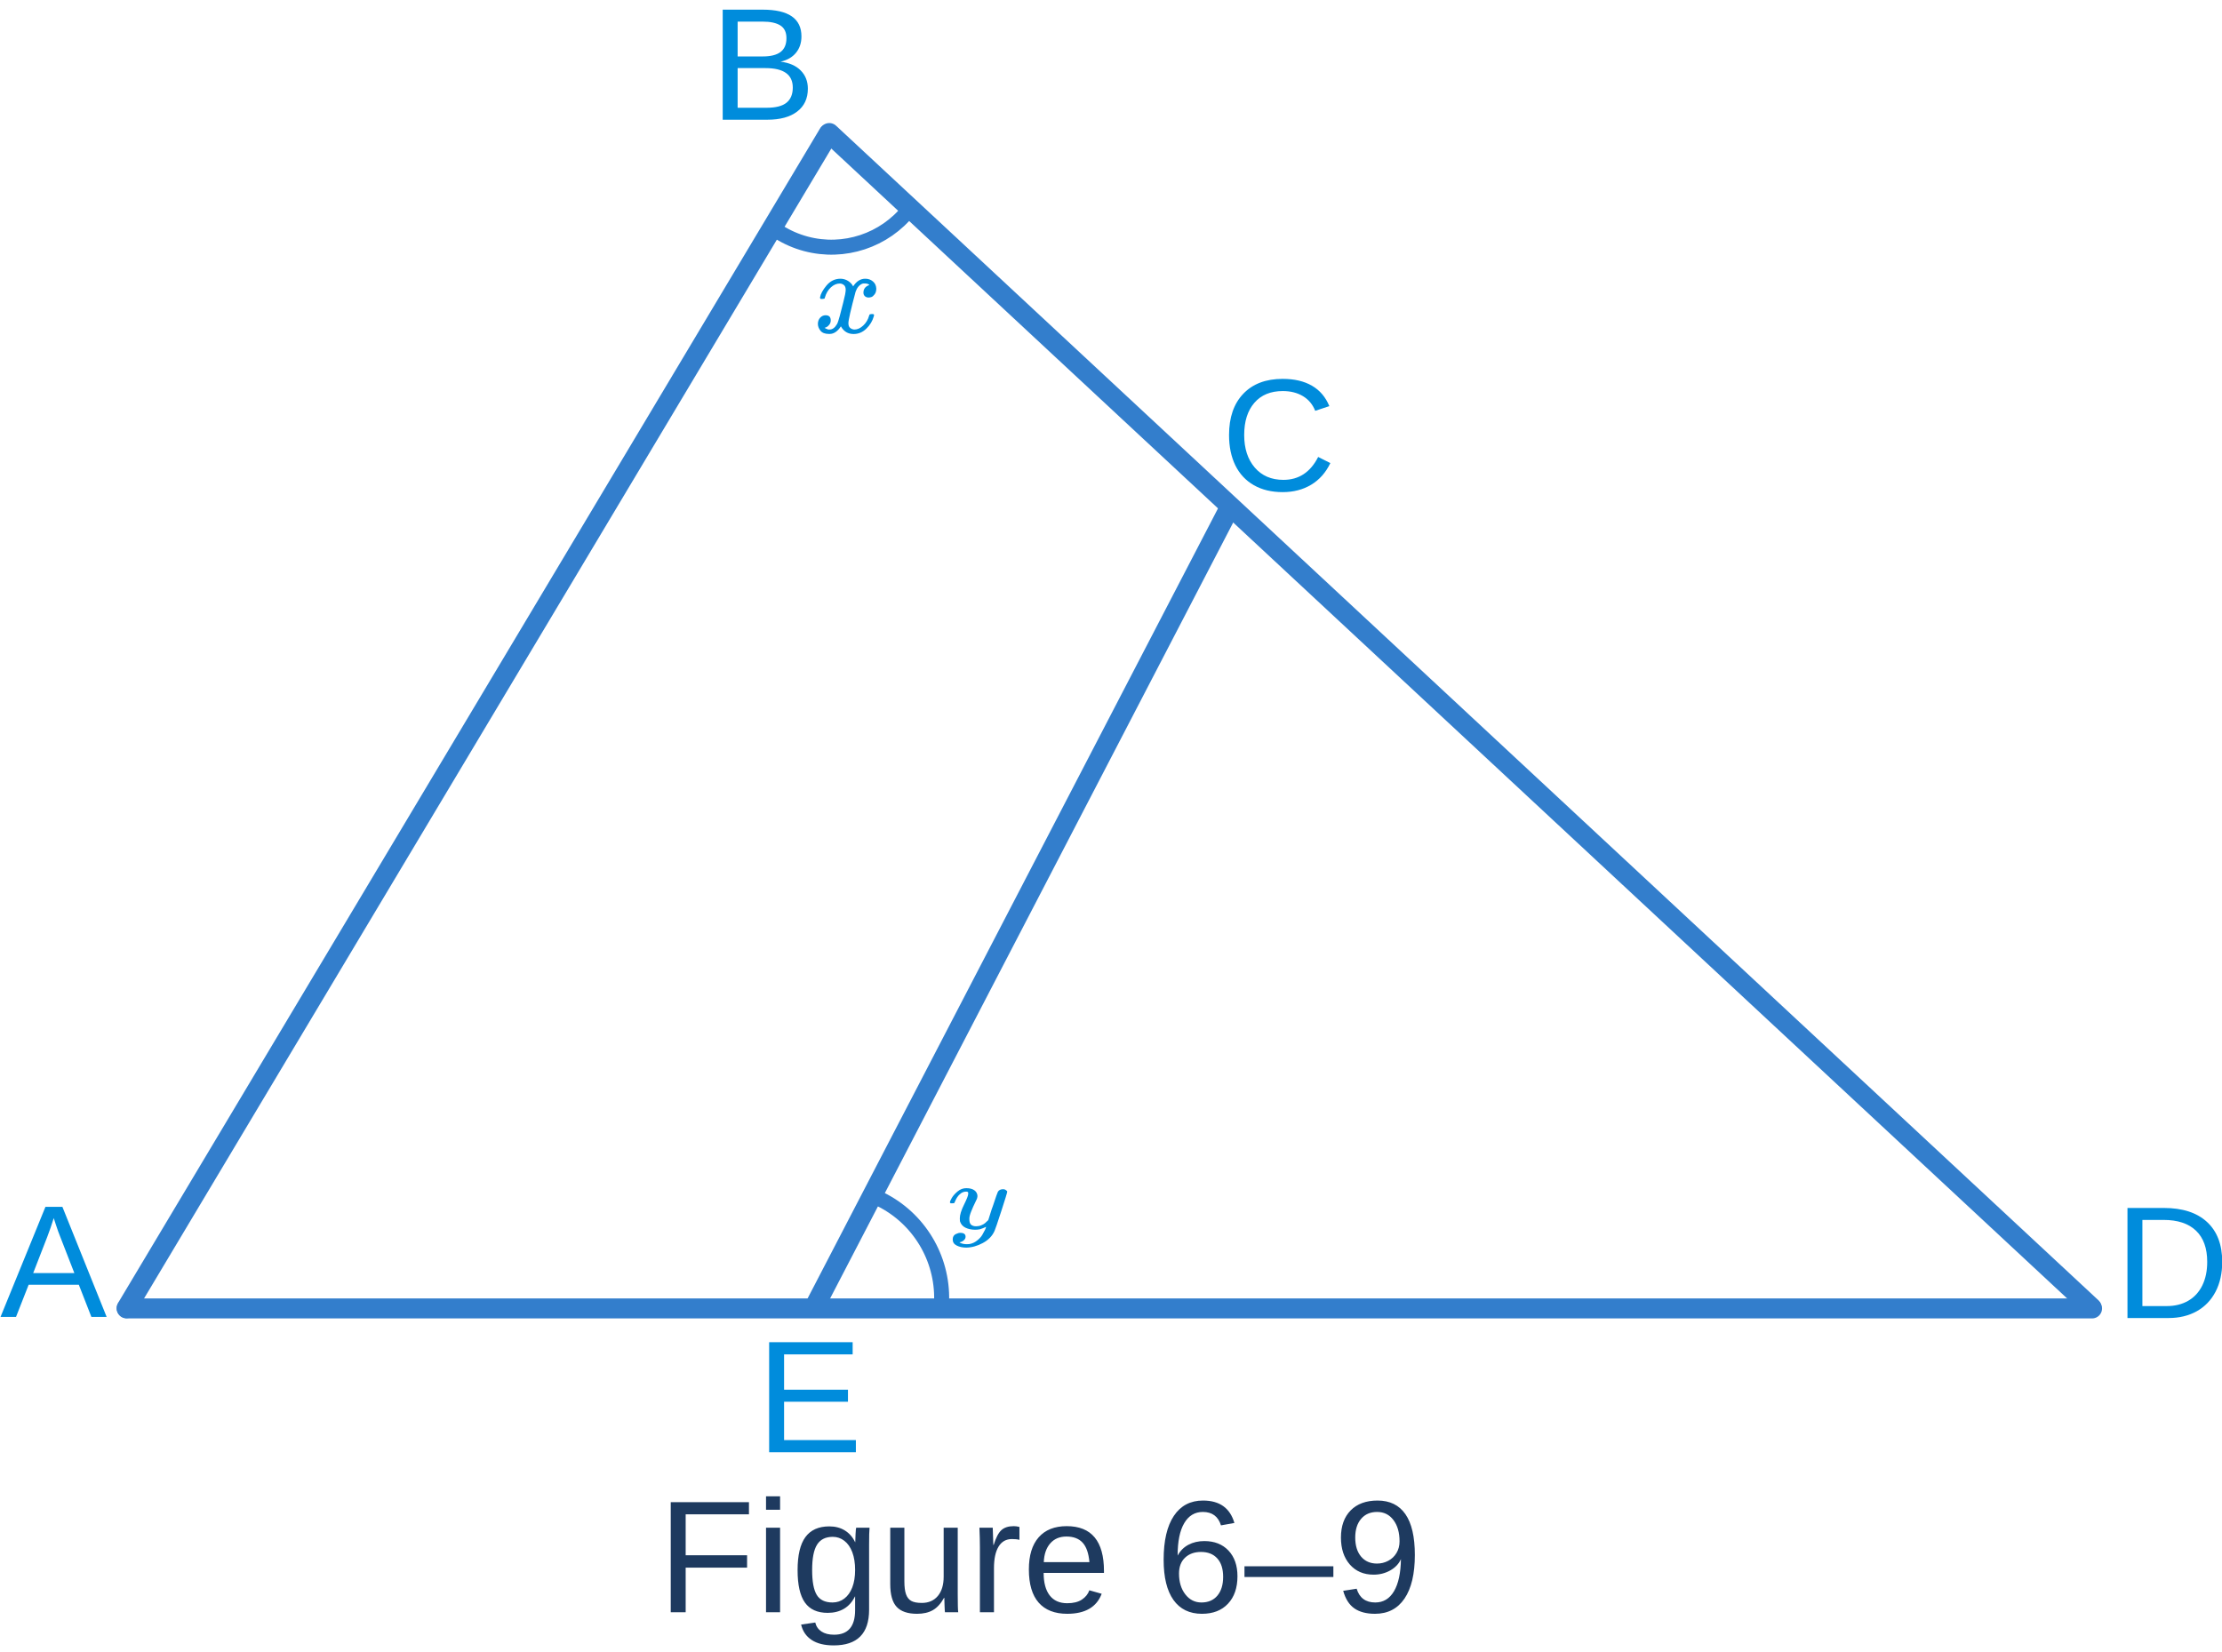
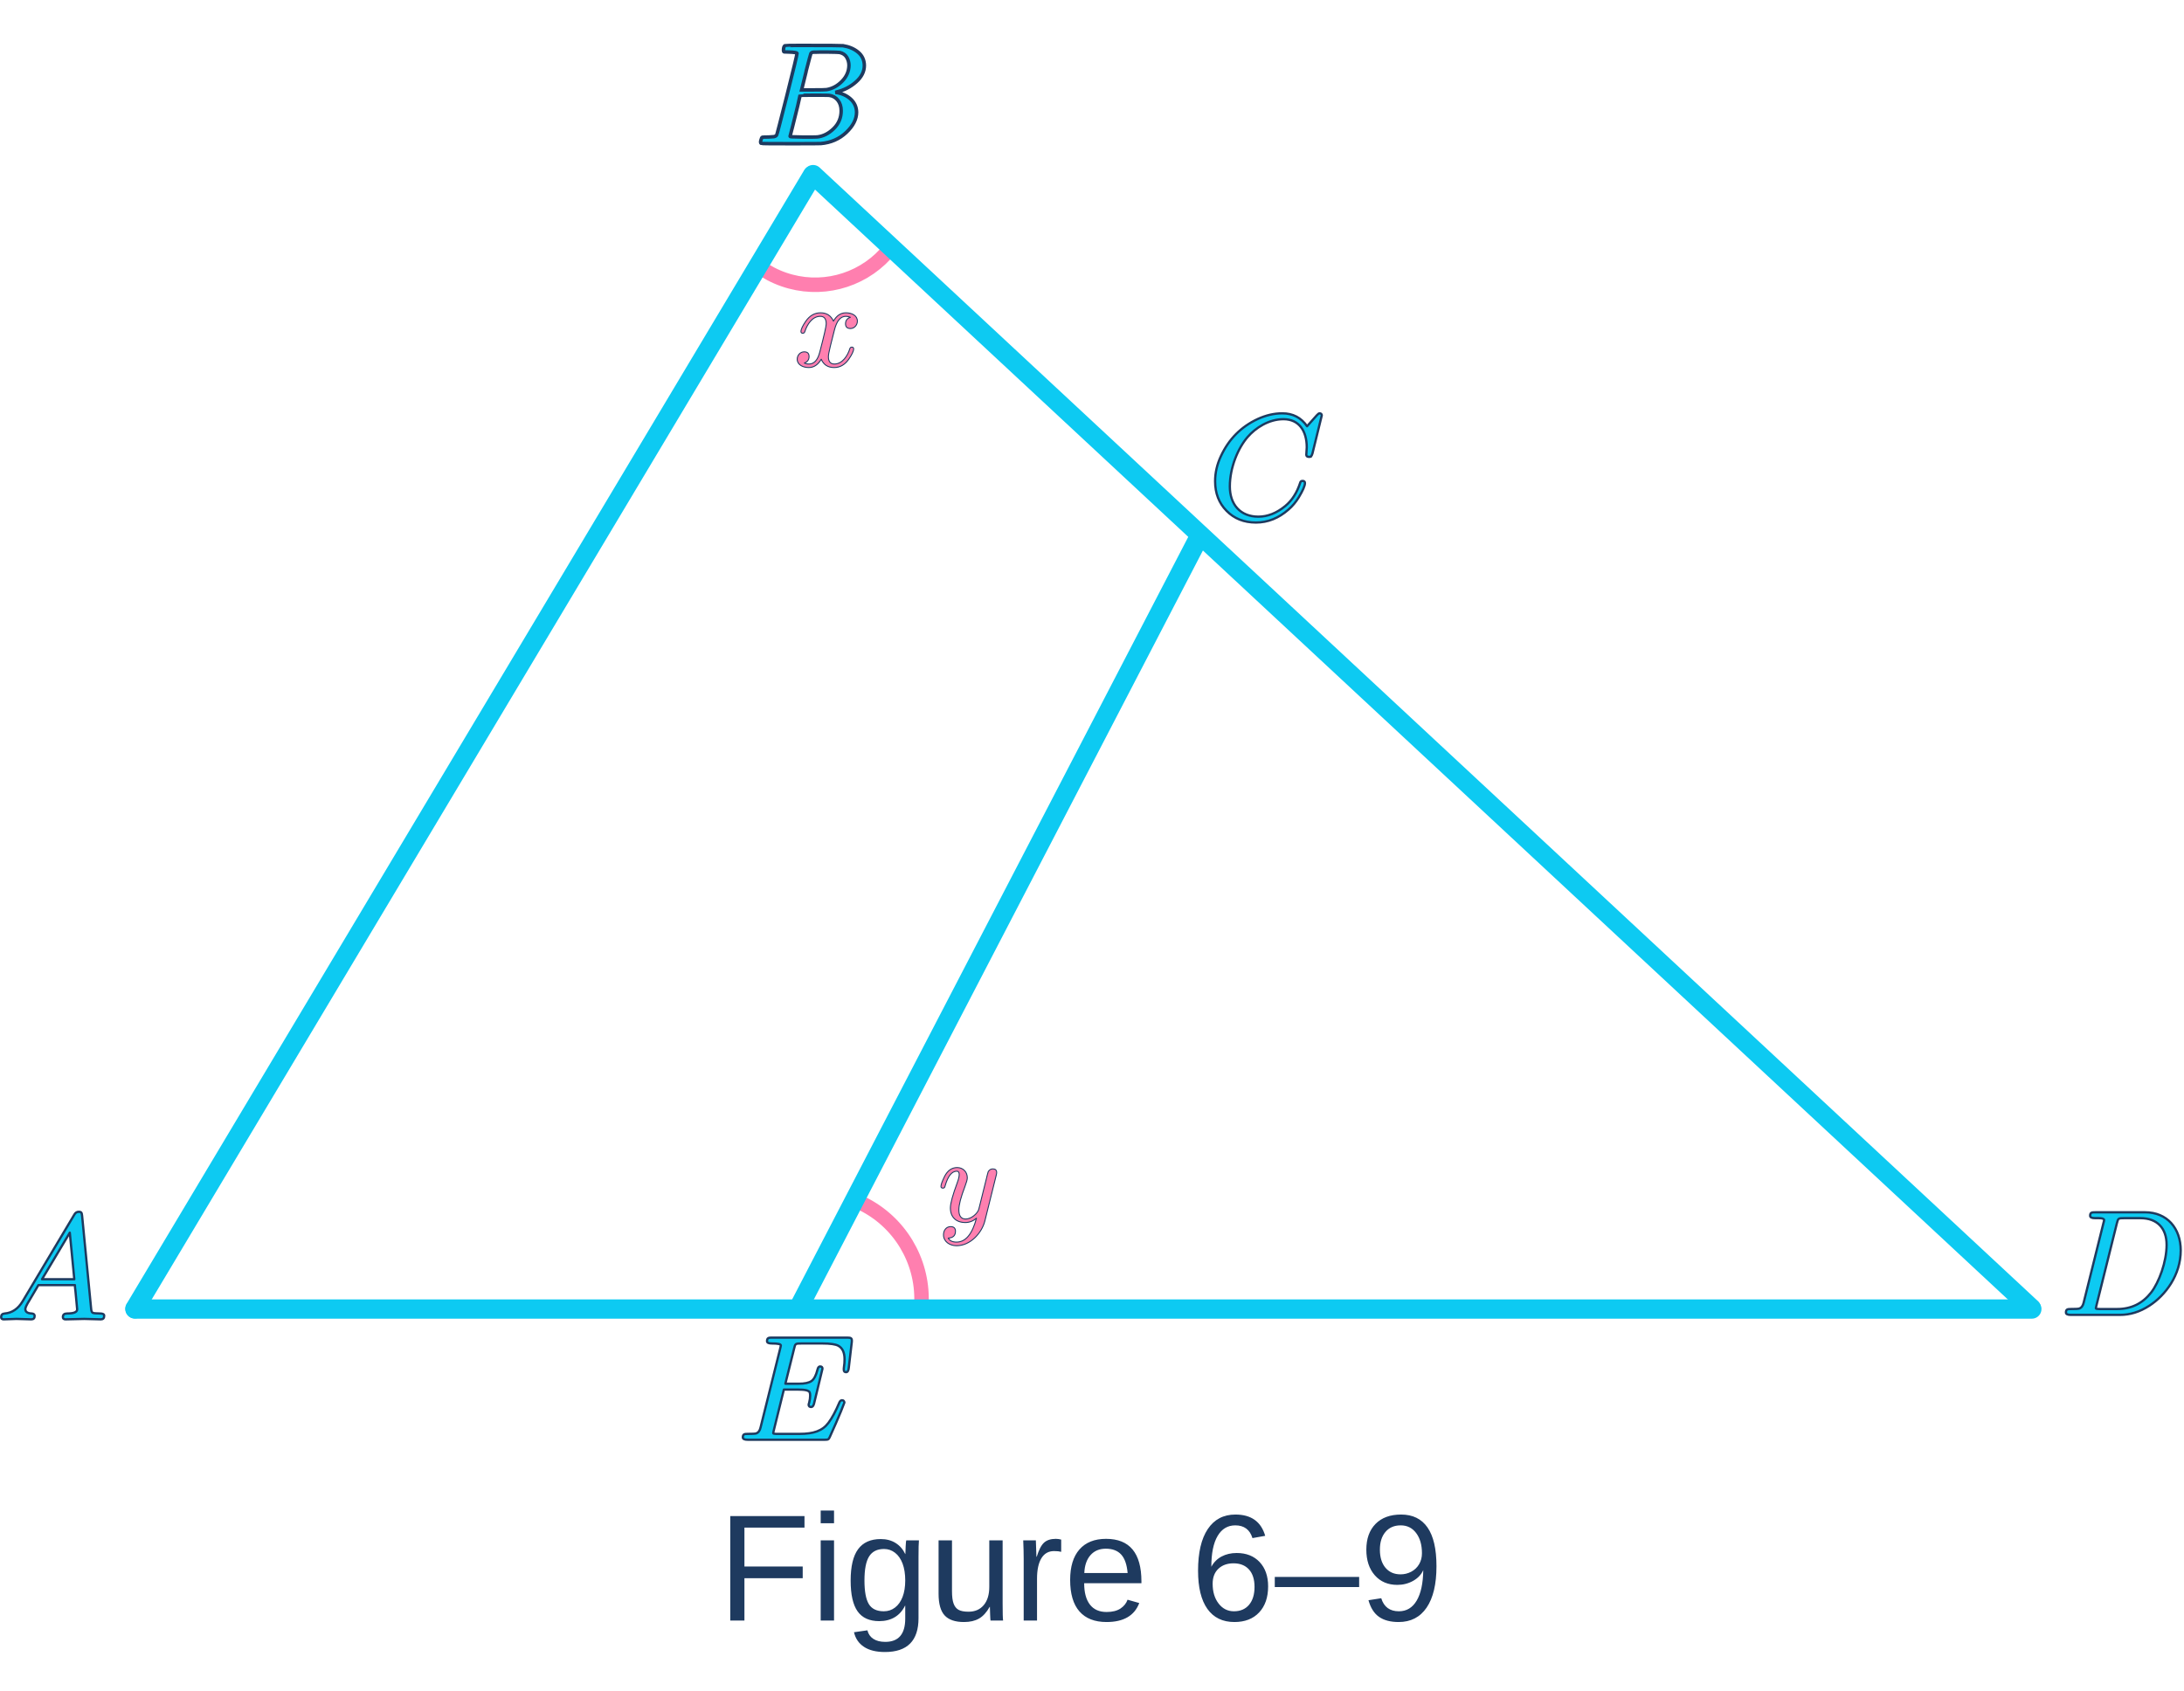
- <svg xmlns="http://www.w3.org/2000/svg" width="226" height="168" viewBox="0 0 926 684" version="1.1" xml:space="preserve" style="fill-rule:evenodd;clip-rule:evenodd;stroke-linecap:round;stroke-linejoin:round;stroke-miterlimit:1.5;">
-   <path id="MJX-63-TEX-I-1D465" d="M341.746,121.778c0.226,-1.411 1.129,-3.075 2.68,-4.937c1.552,-1.862 3.498,-2.821 5.783,-2.849c1.157,0 2.229,0.31 3.188,0.903c0.959,0.592 1.693,1.382 2.144,2.285c1.411,-2.144 3.075,-3.188 5.05,-3.188c1.241,0 2.285,0.367 3.187,1.128c0.903,0.762 1.354,1.749 1.411,2.991c-0,0.987 -0.226,1.777 -0.705,2.398c-0.48,0.62 -0.903,0.987 -1.354,1.128c-0.452,0.141 -0.819,0.197 -1.157,0.197c-0.621,0 -1.157,-0.197 -1.552,-0.564c-0.395,-0.367 -0.592,-0.874 -0.592,-1.467c-0,-1.551 0.818,-2.623 2.482,-3.187c-0.366,-0.452 -1.043,-0.649 -2.002,-0.649c-0.424,-0 -0.762,0.028 -0.96,0.113c-1.269,0.536 -2.2,1.664 -2.792,3.357c-2.003,7.475 -2.991,11.848 -2.991,13.089c0,0.959 0.254,1.636 0.79,2.031c0.536,0.395 1.1,0.621 1.749,0.621c1.242,-0 2.455,-0.565 3.639,-1.665c1.185,-1.1 2.003,-2.482 2.455,-4.118c0.112,-0.339 0.197,-0.536 0.31,-0.565c0.113,-0.028 0.367,-0.056 0.79,-0.112l0.197,-0c0.508,-0 0.762,0.141 0.762,0.395c-0,0.028 -0.028,0.225 -0.113,0.564c-0.536,1.918 -1.551,3.639 -3.103,5.134c-1.523,1.495 -3.301,2.229 -5.332,2.229c-2.341,-0 -4.09,-1.072 -5.275,-3.188c-1.354,2.087 -2.934,3.159 -4.683,3.159l-0.31,0c-1.636,0 -2.793,-0.451 -3.498,-1.326c-0.705,-0.874 -1.072,-1.805 -1.1,-2.792c-0,-1.072 0.31,-1.975 0.959,-2.652c0.62,-0.677 1.382,-1.016 2.257,-1.016c1.438,0 2.144,0.706 2.144,2.144c-0,0.677 -0.198,1.27 -0.593,1.778c-0.395,0.507 -0.79,0.846 -1.156,1.015c-0.367,0.169 -0.593,0.254 -0.649,0.254l-0.141,0.056c-0,0 0.113,0.113 0.31,0.198c0.197,0.085 0.48,0.226 0.79,0.367c0.31,0.141 0.649,0.197 0.959,0.141c1.185,-0 2.229,-0.762 3.103,-2.285c0.31,-0.536 0.677,-1.693 1.157,-3.442c0.479,-1.749 0.931,-3.583 1.41,-5.473c0.48,-1.89 0.734,-3.018 0.79,-3.357c0.169,-0.902 0.254,-1.579 0.254,-1.974c-0,-0.959 -0.254,-1.636 -0.762,-2.031c-0.507,-0.395 -1.072,-0.621 -1.692,-0.621c-1.326,-0 -2.567,0.536 -3.752,1.636c-1.157,1.072 -1.975,2.483 -2.454,4.175c-0.057,0.311 -0.141,0.48 -0.254,0.508c-0.113,0.028 -0.367,0.056 -0.79,0.113l-0.705,-0c-0.198,-0.198 -0.311,-0.395 -0.311,-0.564l0.028,-0.085Z" style="fill:#008cdc;fill-rule:nonzero;" />
-   <path id="MJX-63-TEX-I-1D466" d="M395.877,498.996c-0,-0.367 0.254,-0.96 0.761,-1.834c0.508,-0.875 1.298,-1.777 2.398,-2.708c1.1,-0.931 2.342,-1.411 3.724,-1.383c1.382,0 2.482,0.283 3.3,0.875c0.818,0.592 1.27,1.41 1.298,2.454c-0.056,0.48 -0.113,0.762 -0.141,0.818c-0,0.085 -0.254,0.677 -0.79,1.749c-0.536,1.072 -1.1,2.342 -1.664,3.724c-0.564,1.382 -0.847,2.482 -0.79,3.301c-0,1.1 0.226,1.861 0.705,2.285c0.48,0.423 1.157,0.677 2.116,0.677c0.762,-0 1.495,-0.141 2.144,-0.424c0.677,-0.282 1.185,-0.564 1.551,-0.874c0.367,-0.31 0.818,-0.734 1.354,-1.269c0,-0 0.085,-0.283 0.254,-0.762c0.17,-0.48 0.395,-1.241 0.706,-2.257c0.31,-1.016 0.62,-1.975 0.959,-2.821c1.269,-3.836 1.974,-5.839 2.115,-6.009c0.424,-0.677 1.157,-1.043 2.144,-1.043c0.424,-0 0.79,0.084 1.044,0.282c0.254,0.197 0.452,0.338 0.564,0.451c0.113,0.113 0.141,0.254 0.113,0.339c0,0.338 -0.818,3.018 -2.454,8.039c-1.636,5.022 -2.567,7.786 -2.821,8.266c-0.931,2.116 -2.567,3.808 -4.88,5.049c-2.314,1.242 -4.627,1.891 -6.912,1.919c-1.495,-0 -2.821,-0.282 -3.949,-0.847c-1.129,-0.564 -1.693,-1.41 -1.693,-2.538c0,-0.565 0.113,-1.044 0.339,-1.411c0.225,-0.367 0.564,-0.677 0.959,-0.846c0.395,-0.17 0.733,-0.311 1.015,-0.395c0.283,-0.085 0.565,-0.113 0.847,-0.113c1.467,-0 2.2,0.536 2.2,1.608c0,0.508 -0.197,0.959 -0.592,1.354c-0.395,0.395 -0.79,0.649 -1.157,0.762c-0.367,0.113 -0.592,0.197 -0.649,0.197l-0.141,0c0.057,0.169 0.395,0.31 0.959,0.508c0.565,0.169 1.129,0.282 1.693,0.282l0.395,0c0.564,0 1.015,0 1.298,-0.085c1.1,-0.225 2.115,-0.705 3.046,-1.467c0.931,-0.733 1.665,-1.523 2.144,-2.369c0.48,-0.846 0.875,-1.552 1.157,-2.144c0.254,-0.593 0.395,-0.959 0.395,-1.157l-0.311,0.141c-0.197,0.113 -0.507,0.254 -0.959,0.423c-0.423,0.17 -0.874,0.339 -1.297,0.452c-0.677,0.141 -1.326,0.197 -1.947,0.197c-1.551,0 -2.906,-0.282 -4.062,-0.846c-1.157,-0.564 -1.947,-1.467 -2.313,-2.708c-0.029,-0.169 -0.057,-0.564 -0.057,-1.185c0,-1.467 0.593,-3.357 1.749,-5.698c1.157,-2.342 1.749,-3.837 1.749,-4.486l0,-0.536c0,0 -0.056,-0.169 -0.197,-0.282c-0.141,-0.113 -0.31,-0.141 -0.564,-0.141l-0.198,0c-0.762,0 -1.467,0.254 -2.116,0.734c-0.648,0.479 -1.128,1.015 -1.495,1.579c-0.366,0.565 -0.649,1.101 -0.846,1.608c-0.197,0.508 -0.339,0.79 -0.395,0.847c-0.056,0.056 -0.338,0.084 -0.79,0.084l-0.705,0c-0.198,-0.141 -0.31,-0.282 -0.31,-0.338l-0,-0.028Z" style="fill:#008cdc;fill-rule:nonzero;" />
-   <path d="M340.73,48.128l523.463,494.406" style="fill:none;fill-rule:nonzero;" />
-   <path d="M340.73,48.128l-269.038,490.428" style="fill:none;fill-rule:nonzero;" />
+ <svg xmlns="http://www.w3.org/2000/svg" width="226" height="175" viewBox="0 0 959 709" version="1.1" xml:space="preserve" style="fill-rule:evenodd;clip-rule:evenodd;stroke-linecap:round;stroke-linejoin:round;stroke-miterlimit:1.5;">
+   <g transform="matrix(66.6667,0,0,66.6667,633.909,694.906)">
+     </g>
+   <text x="315.192px" y="694.906px" style="font-family:'ArialMT', 'Arial', sans-serif;font-size:66.667px;fill:#1e3a5f;">Figure 6–9</text>
+   <path d="M352.076,54.659l532.32,502.771" style="fill:none;fill-rule:nonzero;" />
+   <path d="M352.076,54.659l-273.589,498.725" style="fill:none;fill-rule:nonzero;" />
+   <path d="M528.933,221.704l-175.795,339.369" style="fill:none;fill-rule:nonzero;" />
+   <path d="M335.693,101.897c3.527,2.204 7.361,3.87 11.378,4.947c16.166,4.331 33.361,-1.355 43.756,-14.472c-10.395,13.117 -27.59,18.803 -43.756,14.472c-4.017,-1.077 -7.851,-2.743 -11.378,-4.947Z" style="fill:none;stroke:#ff7faf;stroke-width:6.36px;" />
+   <path d="M404.635,554.914c0.498,-18.232 -9.673,-35.082 -26.036,-43.135c16.363,8.053 26.534,24.903 26.036,43.135Z" style="fill:none;stroke:#ff7faf;stroke-width:6.36px;" />
+   <path d="M891.907,557.656l-534.882,-497.762" style="fill:none;stroke:#0dcaf2;stroke-width:8.47px;" />
+   <path d="M351.615,555.771l174.856,-336.652" style="fill:none;stroke:#0dcaf2;stroke-width:8.47px;" />
+   <path d="M356.66,60.263l-297.425,497.723" style="fill:none;stroke:#0dcaf2;stroke-width:8.47px;" />
+   <path d="M892.177,558.101l-832.896,-0" style="fill:none;stroke:#0dcaf2;stroke-width:8.47px;" />
  <g>
-     <g transform="matrix(66.6667,0,0,66.6667,44.5638,546.723)">
-         </g>
-     <text x="0.098px" y="546.723px" style="font-family:'ArialMT', 'Arial', sans-serif;font-size:66.667px;fill:#008cdc;">A</text>
-     <g transform="matrix(66.6667,0,0,66.6667,340.181,47.7214)">
-         </g>
-     <text x="295.715px" y="47.721px" style="font-family:'ArialMT', 'Arial', sans-serif;font-size:66.667px;fill:#008cdc;">B</text>
-     <g transform="matrix(66.6667,0,0,66.6667,556.951,202.288)">
-         </g>
-     <text x="508.806px" y="202.288px" style="font-family:'ArialMT', 'Arial', sans-serif;font-size:66.667px;fill:#008cdc;">C</text>
-     <g transform="matrix(66.6667,0,0,66.6667,929.28,547.19)">
-         </g>
-     <text x="881.135px" y="547.19px" style="font-family:'ArialMT', 'Arial', sans-serif;font-size:66.667px;fill:#008cdc;">D</text>
-     <g transform="matrix(66.6667,0,0,66.6667,359.535,603.144)">
-         </g>
-     <text x="315.069px" y="603.144px" style="font-family:'ArialMT', 'Arial', sans-serif;font-size:66.667px;fill:#008cdc;">E</text>
-     <g transform="matrix(66.6667,0,0,66.6667,592.775,669.817)">
-         </g>
-     <text x="274.057px" y="669.817px" style="font-family:'ArialMT', 'Arial', sans-serif;font-size:66.667px;fill:#1e3a5f;">Figure 6–9</text>
+     <path id="MJX-51-NCM-I-1D434" d="M7.228,562.436c1.188,0 5.278,0.198 6.531,0.198c0.99,0 1.451,-0.528 1.451,-1.517c0,-0.594 -0.395,-0.989 -1.253,-1.055c-1.913,-0.066 -2.837,-0.726 -2.837,-1.979c0,-0.594 0.594,-1.913 1.848,-3.892c1.781,-2.969 3.034,-5.146 3.891,-6.597l16.03,0c0,0.462 0.066,1.385 0.264,2.837c0.462,4.815 0.726,7.454 0.726,7.784c-0,1.253 -1.452,1.847 -4.42,1.847c-1.253,-0 -1.847,0.527 -1.847,1.583c-0,0.659 0.396,0.989 1.187,0.989c1.583,0 6.597,-0.198 8.18,-0.198c1.319,0 6.003,0.198 7.322,0.198c0.99,0 1.451,-0.528 1.451,-1.583c0,-0.66 -0.593,-0.989 -1.781,-0.989c-1.847,-0 -2.968,-0.132 -3.298,-0.33c-0.33,-0.198 -0.594,-0.792 -0.66,-1.781l-3.958,-40.767c-0.197,-1.253 -0.131,-1.781 -1.517,-1.781c-0.791,-0 -1.451,0.396 -1.913,1.253l-22.692,38.062c-1.979,3.299 -4.618,5.08 -7.85,5.344c-1.055,0.066 -1.583,0.593 -1.583,1.583c-0,0.659 0.396,0.989 1.121,0.989c1.056,0 4.552,-0.198 5.607,-0.198m23.418,-37.864l1.979,20.449l-14.182,0l12.203,-20.449Z" style="fill:#0dcaf2;fill-rule:nonzero;stroke:#1e3a5f;stroke-width:1px;stroke-linecap:butt;stroke-miterlimit:2;" />
  </g>
-   <path d="M514.644,212.394l-172.87,333.723" style="fill:none;fill-rule:nonzero;" />
-   <path d="M324.619,94.58c3.468,2.167 7.239,3.806 11.189,4.865c15.897,4.259 32.806,-1.333 43.028,-14.231c-10.222,12.898 -27.131,18.49 -43.028,14.231c-3.95,-1.059 -7.721,-2.698 -11.189,-4.865Z" style="fill:none;stroke:#337ecc;stroke-width:6.25px;" />
-   <path d="M392.414,540.06c0.49,-17.928 -9.512,-34.498 -25.603,-42.417c16.091,7.919 26.093,24.489 25.603,42.417Z" style="fill:none;stroke:#337ecc;stroke-width:6.25px;" />
-   <path d="M871.579,542.757l-525.983,-489.481" style="fill:none;stroke:#337ecc;stroke-width:8.33px;" />
-   <path d="M340.276,540.903l171.947,-331.051" style="fill:none;stroke:#337ecc;stroke-width:8.33px;" />
-   <path d="M345.237,53.639l-292.476,489.442" style="fill:none;stroke:#337ecc;stroke-width:8.33px;" />
-   <path d="M871.845,543.194l-819.039,-0" style="fill:none;stroke:#337ecc;stroke-width:8.33px;" />
+   <g>
+     <path id="MJX-51-NCM-I-1D436" d="M540.024,196.856c0,-8.444 3.694,-17.019 7.85,-21.769c3.364,-3.892 9.169,-7.784 15.7,-7.784c6.86,0 10.225,5.212 10.225,12.336c-0,0.594 -0.198,2.704 -0.198,3.298c-0,0.594 0.396,0.924 1.253,0.924c0.33,-0 0.594,-0.066 0.792,-0.132c0.33,-0.462 0.527,-0.924 0.659,-1.386l4.09,-16.689c0,-0.593 -0.33,-0.923 -0.989,-0.923c-0.264,-0 -0.66,0.264 -1.188,0.857l-4.287,4.816c-2.573,-3.76 -6.201,-5.673 -10.885,-5.673c-3.628,-0 -7.19,0.857 -10.818,2.506c-7.322,3.431 -12.665,8.84 -16.096,16.228c-1.715,3.628 -2.572,7.322 -2.572,11.082c-0,5.277 1.649,9.565 5.013,12.995c3.364,3.431 7.652,5.146 12.929,5.146c5.212,-0 9.961,-1.913 14.249,-5.673c1.781,-1.518 3.298,-3.365 4.552,-5.41c1.781,-2.968 2.704,-5.013 2.704,-6.266c0,-0.594 -0.33,-0.924 -1.055,-0.924c-0.594,0 -0.924,0.264 -1.056,0.858c-1.385,4.288 -3.562,7.718 -6.53,10.158c-3.76,3.101 -7.718,4.684 -11.808,4.684c-7.916,0 -12.534,-5.343 -12.534,-13.259Z" style="fill:#0dcaf2;fill-rule:nonzero;stroke:#1e3a5f;stroke-width:1px;stroke-linecap:butt;stroke-miterlimit:2;" />
+   </g>
+   <g>
+     <path id="MJX-51-NCM-I-1D437" d="M941.929,515.618l-21.901,-0c-1.517,-0 -2.243,0.066 -2.243,1.517c0,0.725 0.726,1.055 2.177,1.055c1.319,0 3.958,-0.198 3.958,0.858c0,0.132 -0.066,0.528 -0.264,1.187l-8.707,35.028c-0.33,1.451 -0.99,2.309 -1.979,2.639c-0.462,0.132 -1.649,0.197 -3.694,0.197c-1.452,0 -2.111,0.132 -2.111,1.518c-0,0.725 0.725,1.055 2.111,1.055l21.57,0c4.486,0 8.774,-1.319 12.93,-4.024c7.058,-4.551 13.786,-13.457 13.786,-24.275c0,-9.763 -6.002,-16.755 -15.633,-16.755m9.433,14.314c-0,7.454 -3.365,16.492 -6.795,20.911c-3.76,4.816 -8.707,7.256 -14.908,7.256l-7.322,0c-0.726,0 -1.188,0 -1.451,-0.065c-0.396,-0 -0.594,-0.132 -0.594,-0.33c-0,-0.132 0.132,-0.594 0.33,-1.452l8.905,-35.819c0.594,-2.177 0.528,-2.243 3.298,-2.243l6.993,0c7.388,0 11.544,4.354 11.544,11.742Z" style="fill:#0dcaf2;fill-rule:nonzero;stroke:#1e3a5f;stroke-width:1px;stroke-linecap:butt;stroke-miterlimit:2;" />
+   </g>
+   <g>
+     <path id="MJX-51-NCM-I-1D438" d="M336.807,572.237c0,0.659 0.726,0.989 2.111,0.989c2.639,0 3.958,0.264 3.958,0.858c0,0.198 -0.132,0.66 -0.33,1.517l-8.575,34.5c-0.33,1.451 -0.99,2.309 -1.979,2.639c-0.462,0.132 -1.649,0.198 -3.694,0.198c-1.451,-0 -2.111,0.132 -2.111,1.517c-0,0.725 0.726,1.055 2.111,1.055l33.84,0c1.583,0 1.715,-0.132 2.243,-1.253l2.639,-5.937c1.781,-4.09 3.034,-7.124 3.76,-9.169c-0.132,-0.594 -0.33,-0.99 -1.056,-0.99c-0.461,0 -0.857,0.33 -1.121,0.924c-1.649,3.892 -3.232,6.86 -4.816,8.971c-2.638,3.562 -6.53,4.882 -12.731,4.882l-9.565,-0c-0.66,-0 -1.121,-0 -1.385,-0.066c-0.396,-0 -0.594,-0.132 -0.594,-0.33c0,-0.132 0.132,-0.594 0.33,-1.451l4.354,-17.613l6.266,-0c3.101,-0 4.75,0.396 5.08,1.253c0.132,0.33 0.198,0.792 0.198,1.451c-0,0.858 -0.132,1.913 -0.462,3.167c-0.132,0.33 -0.198,0.593 -0.198,0.791c-0,0.66 0.396,0.99 1.121,0.99c0.594,-0 0.99,-0.528 1.254,-1.517l3.694,-15.304c-0,-0.66 -0.33,-0.99 -1.056,-0.99c-0.527,0 -0.923,0.462 -1.121,1.385c-0.66,2.573 -1.517,4.222 -2.639,5.014c-1.121,0.791 -2.968,1.187 -5.673,1.187l-5.805,0l3.826,-15.37c0.528,-2.243 0.528,-2.309 3.299,-2.309l9.169,0c3.364,0 5.673,0.33 6.926,0.99c1.847,0.989 2.771,2.968 2.771,5.937c-0,1.121 -0.066,2.309 -0.264,3.43c-0,0.132 -0,0.33 -0.066,0.594l-0,0.593c-0,0.726 0.33,1.056 0.989,1.056c0.66,-0 1.056,-0.594 1.188,-1.847l1.319,-11.28c0.198,-1.847 -0.264,-2.045 -2.045,-2.045l-32.917,-0c-1.517,-0 -2.243,0.066 -2.243,1.583Z" style="fill:#0dcaf2;fill-rule:nonzero;stroke:#1e3a5f;stroke-width:1px;stroke-linecap:butt;stroke-miterlimit:2;" />
+   </g>
+   <g>
+     <path id="MJX-53-NCM-I-1D465" d="M376.479,124.248c0,-2.44 -2.387,-3.661 -5.039,-3.661c-2.281,0 -4.085,1.221 -5.464,3.661c-1.114,-2.44 -2.971,-3.661 -5.677,-3.661c-2.599,0 -4.721,1.221 -6.418,3.608c-1.433,2.069 -2.175,3.607 -2.175,4.615c-0,0.477 0.265,0.743 0.795,0.743c0.478,-0 0.796,-0.266 0.902,-0.743c1.008,-3.077 3.236,-6.684 6.79,-6.684c1.751,-0 2.6,1.114 2.6,3.289c-0,1.114 -0.955,5.252 -2.812,12.36c-0.902,3.555 -2.493,5.305 -4.774,5.305c-0.743,0 -1.433,-0.159 -2.016,-0.424c1.379,-0.531 2.069,-1.486 2.069,-2.865c-0,-1.379 -0.69,-2.069 -2.122,-2.069c-1.751,0 -3.077,1.486 -3.077,3.236c0,2.44 2.493,3.661 5.093,3.661c2.228,-0 4.031,-1.221 5.464,-3.661c1.008,2.44 2.917,3.661 5.676,3.661c2.546,-0 4.668,-1.221 6.366,-3.608c1.432,-2.069 2.175,-3.607 2.175,-4.615c-0,-0.477 -0.265,-0.743 -0.796,-0.743c-0.477,0 -0.742,0.266 -0.902,0.743c-0.901,3.024 -3.289,6.684 -6.737,6.684c-1.75,0 -2.652,-1.061 -2.652,-3.236c-0,-0.689 0.265,-2.175 0.848,-4.562l1.804,-7.162c1.008,-3.978 2.653,-5.994 4.987,-5.994c0.742,-0 1.432,0.159 2.016,0.424c-1.433,0.478 -2.122,1.433 -2.122,2.865c-0,1.379 0.742,2.069 2.175,2.069c1.697,-0 3.023,-1.539 3.023,-3.236Z" style="fill:#ff7faf;fill-rule:nonzero;stroke:#1e3a5f;stroke-width:0.42px;stroke-linecap:butt;stroke-miterlimit:2;" />
+   </g>
+   <g>
+     <path id="MJX-53-NCM-I-1D466" d="M420.29,495.976c-2.387,-0 -4.244,1.326 -5.57,3.978c-1.008,2.069 -1.539,3.502 -1.539,4.297c0,0.478 0.266,0.743 0.849,0.743c0.743,0 0.796,-0.318 1.008,-1.114c1.22,-4.191 2.918,-6.313 5.093,-6.313c0.69,0 1.061,0.478 1.061,1.432c-0,0.849 -0.265,2.069 -0.849,3.608c-2.016,5.464 -3.024,9.124 -3.024,11.087c0,4.032 2.494,6.419 6.578,6.419c1.751,0 3.396,-0.637 4.881,-1.91c-1.857,7.003 -4.774,10.504 -8.753,10.504c-1.804,-0 -3.024,-0.584 -3.661,-1.751c2.122,-0.106 3.183,-1.114 3.183,-3.023c0,-1.327 -0.689,-2.016 -2.122,-2.016c-1.962,-0 -3.129,1.644 -3.129,3.607c-0,2.918 2.652,4.774 5.729,4.774c6.1,0 11.087,-5.623 12.413,-10.822l4.987,-20.052c0.159,-0.584 0.212,-1.008 0.212,-1.273c0,-1.061 -0.583,-1.592 -1.697,-1.592c-0.849,0 -1.539,0.425 -2.016,1.22c-0.319,1.114 -0.584,2.069 -0.743,2.865l-3.395,13.634c-0.531,1.909 -3.342,4.297 -5.729,4.297c-2.016,-0 -3.024,-1.327 -3.024,-4.032c-0,-2.228 0.902,-5.623 2.652,-10.186c0.69,-1.856 1.061,-3.129 1.061,-3.872c0,-2.6 -1.857,-4.509 -4.456,-4.509Z" style="fill:#ff7faf;fill-rule:nonzero;stroke:#1e3a5f;stroke-width:0.42px;stroke-linecap:butt;stroke-miterlimit:2;" />
+   </g>
+   <g>
+     <path d="M346.363,6.063c-1.137,-0 -1.811,-0.021 -2.022,-0.063c-0.211,-0.043 -0.316,-0.274 -0.316,-0.696c-0,-1.137 0.232,-1.832 0.695,-2.085c0.042,-0.042 2.781,-0.063 8.215,-0.063c10.912,-0 16.662,0.042 17.252,0.126c2.654,0.422 4.866,1.369 6.635,2.844c1.77,1.475 2.675,3.412 2.718,5.814c-0,2.696 -1.222,5.118 -3.666,7.267c-2.443,2.149 -5.245,3.602 -8.404,4.36l-0.632,0.19c2.696,0.379 4.908,1.348 6.635,2.907c1.727,1.559 2.612,3.497 2.654,5.814c0,3.075 -1.516,6.045 -4.55,8.91c-3.033,2.865 -6.761,4.487 -11.185,4.866c-0.295,0.042 -4.739,0.063 -13.334,0.063c-8.426,-0 -12.702,-0.042 -12.828,-0.126c-0.169,-0.127 -0.253,-0.295 -0.253,-0.506c0,-0.295 0.042,-0.59 0.127,-0.885c0.21,-0.8 0.421,-1.242 0.631,-1.327c0.169,-0.042 0.485,-0.063 0.948,-0.063l0.38,0c1.137,0 2.401,-0.063 3.791,-0.189c0.59,-0.127 0.99,-0.38 1.201,-0.759c0.126,-0.168 1.643,-6.024 4.55,-17.568c2.907,-11.543 4.36,-17.631 4.36,-18.262c0,-0.295 -1.201,-0.485 -3.602,-0.569Zm26.415,5.877c-0,-1.264 -0.316,-2.444 -0.948,-3.539c-0.632,-1.095 -1.664,-1.812 -3.096,-2.149c-0.295,-0.084 -2.233,-0.147 -5.814,-0.189l-2.654,-0c-0.927,-0 -1.664,0.021 -2.212,0.063l-0.822,-0c-0.632,0.042 -1.032,0.253 -1.2,0.632c-0.085,0.168 -0.759,2.696 -2.023,7.583c0,0.127 -0.021,0.253 -0.063,0.379l-1.959,7.963l5.119,-0c3.412,-0 5.371,-0.042 5.877,-0.127c2.528,-0.421 4.782,-1.643 6.762,-3.665c1.98,-2.022 2.991,-4.339 3.033,-6.951Zm-3.413,19.906c0,-1.854 -0.484,-3.392 -1.453,-4.613c-0.969,-1.222 -2.233,-1.938 -3.792,-2.149c-0.252,-0.042 -2.001,-0.063 -5.245,-0.063c-4.971,-0 -7.478,0.021 -7.52,0.063c0,0.084 -0.358,1.622 -1.074,4.613c-0.716,2.991 -1.453,5.961 -2.212,8.91l-1.137,4.424c-0,0.168 0.253,0.253 0.758,0.253c0.506,-0 2.212,0.042 5.119,0.126c3.749,0 5.771,-0.021 6.066,-0.063c2.612,-0.295 5.014,-1.517 7.204,-3.665c2.191,-2.149 3.286,-4.761 3.286,-7.836Z" style="fill:#0dcaf2;fill-rule:nonzero;stroke:#1e3a5f;stroke-width:1.53px;stroke-linecap:butt;stroke-linejoin:miter;stroke-miterlimit:4;" />
+   </g>
</svg>
